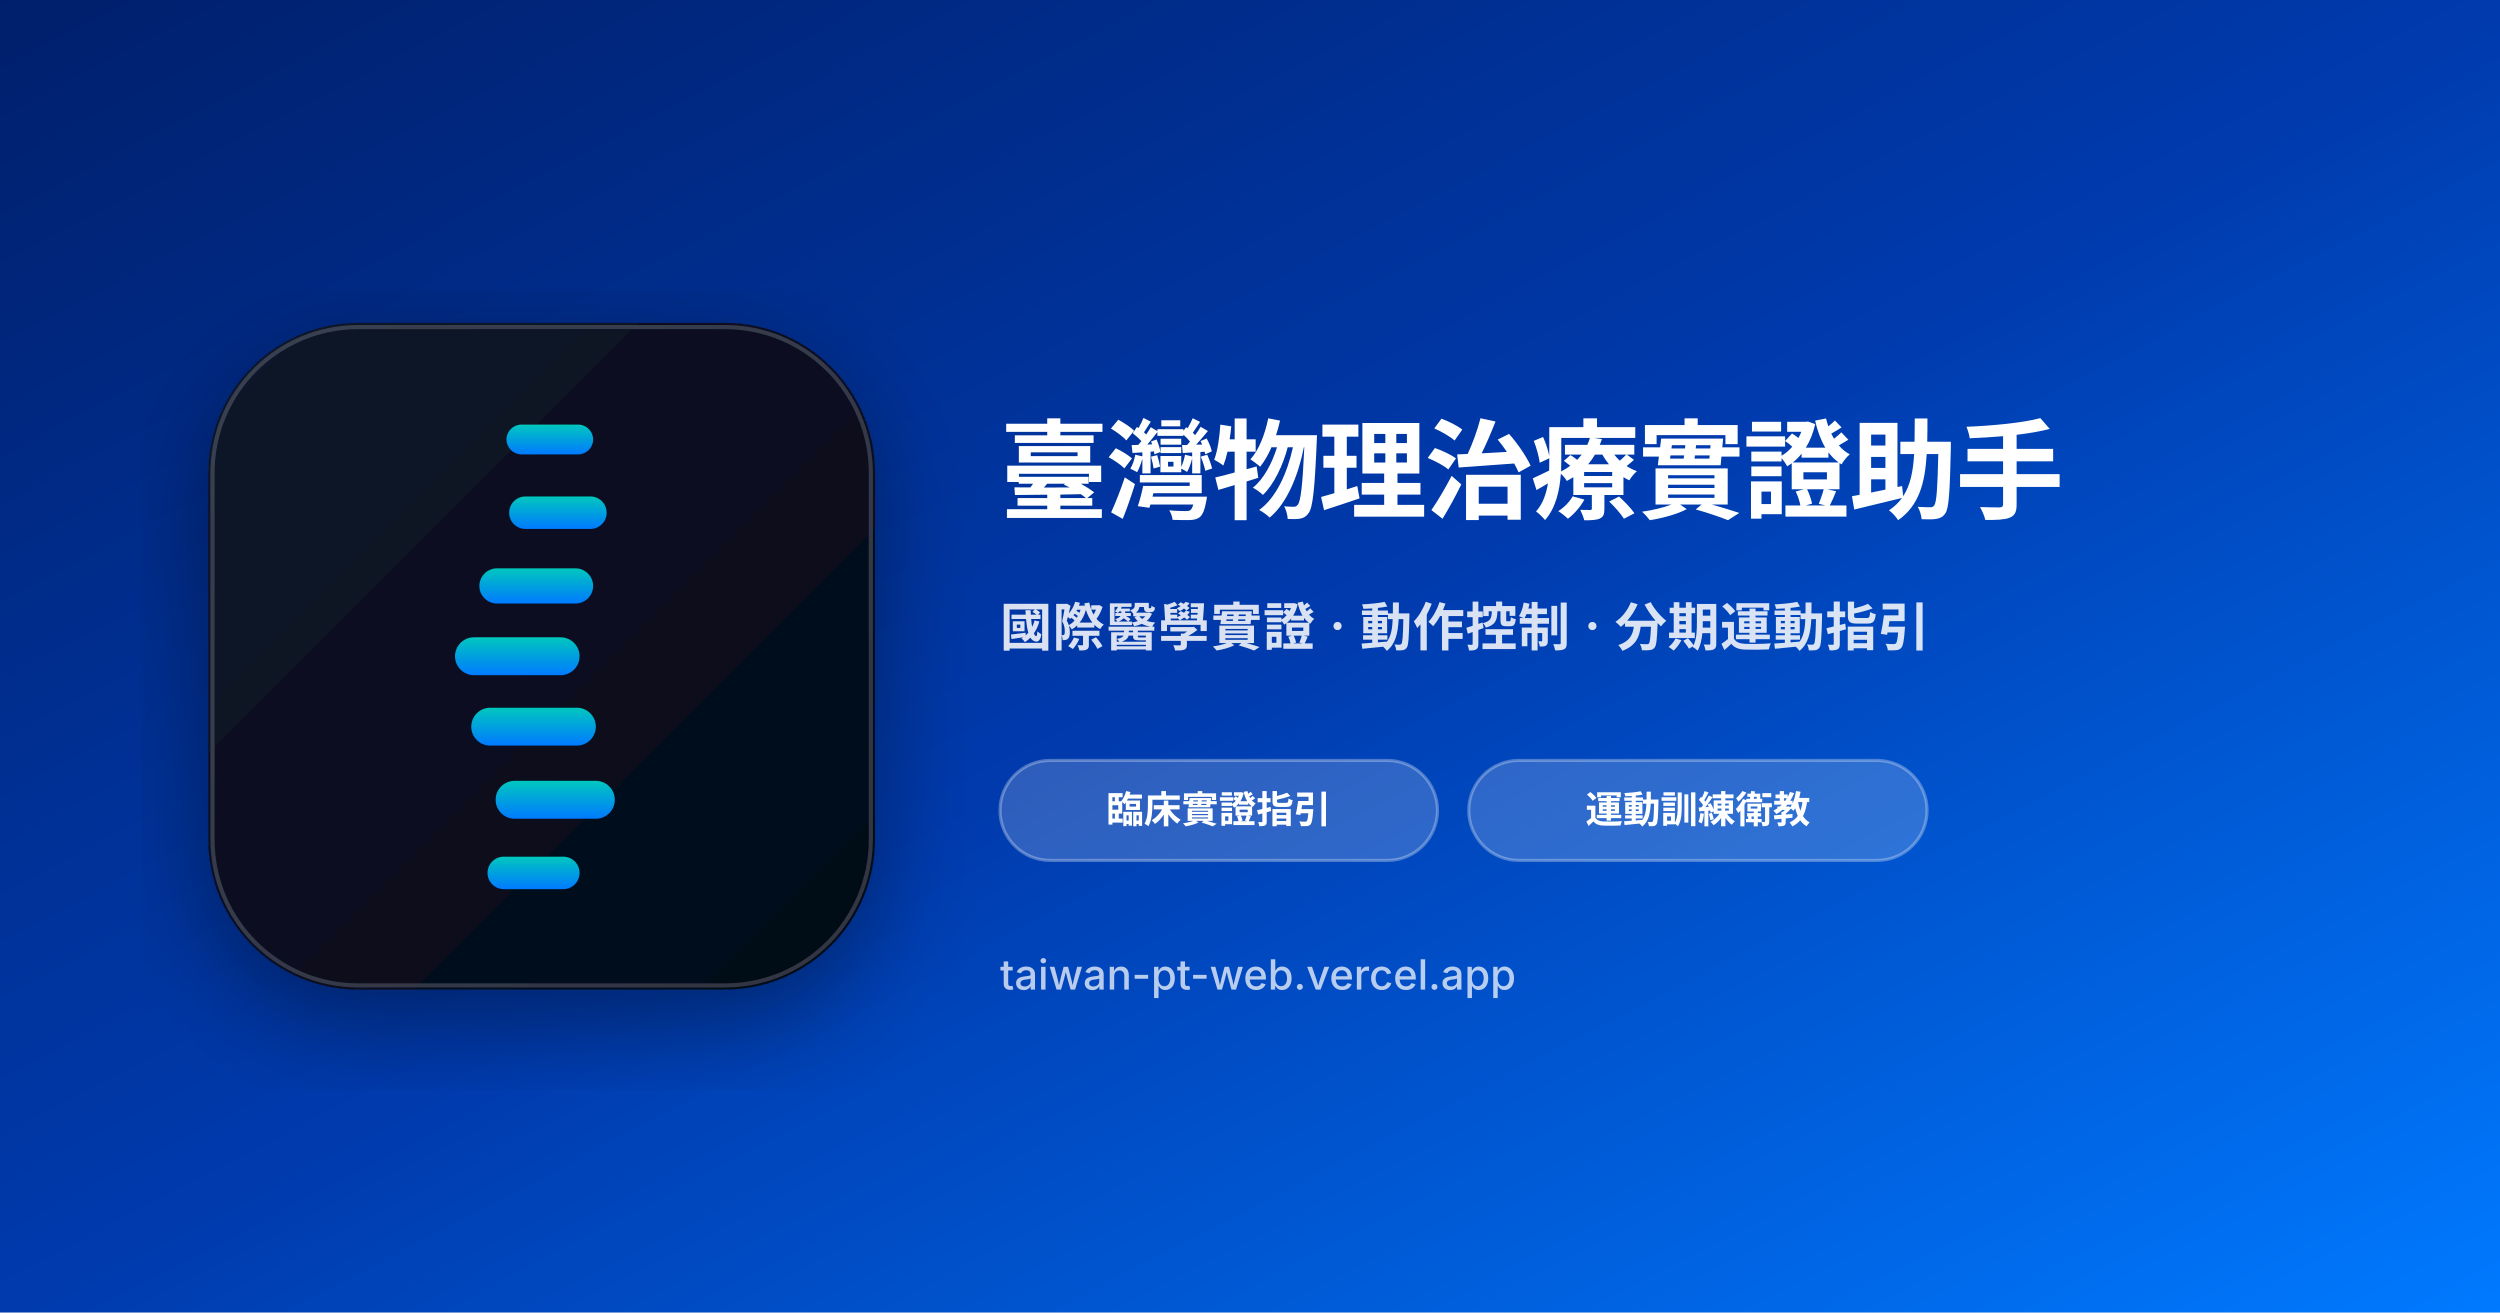
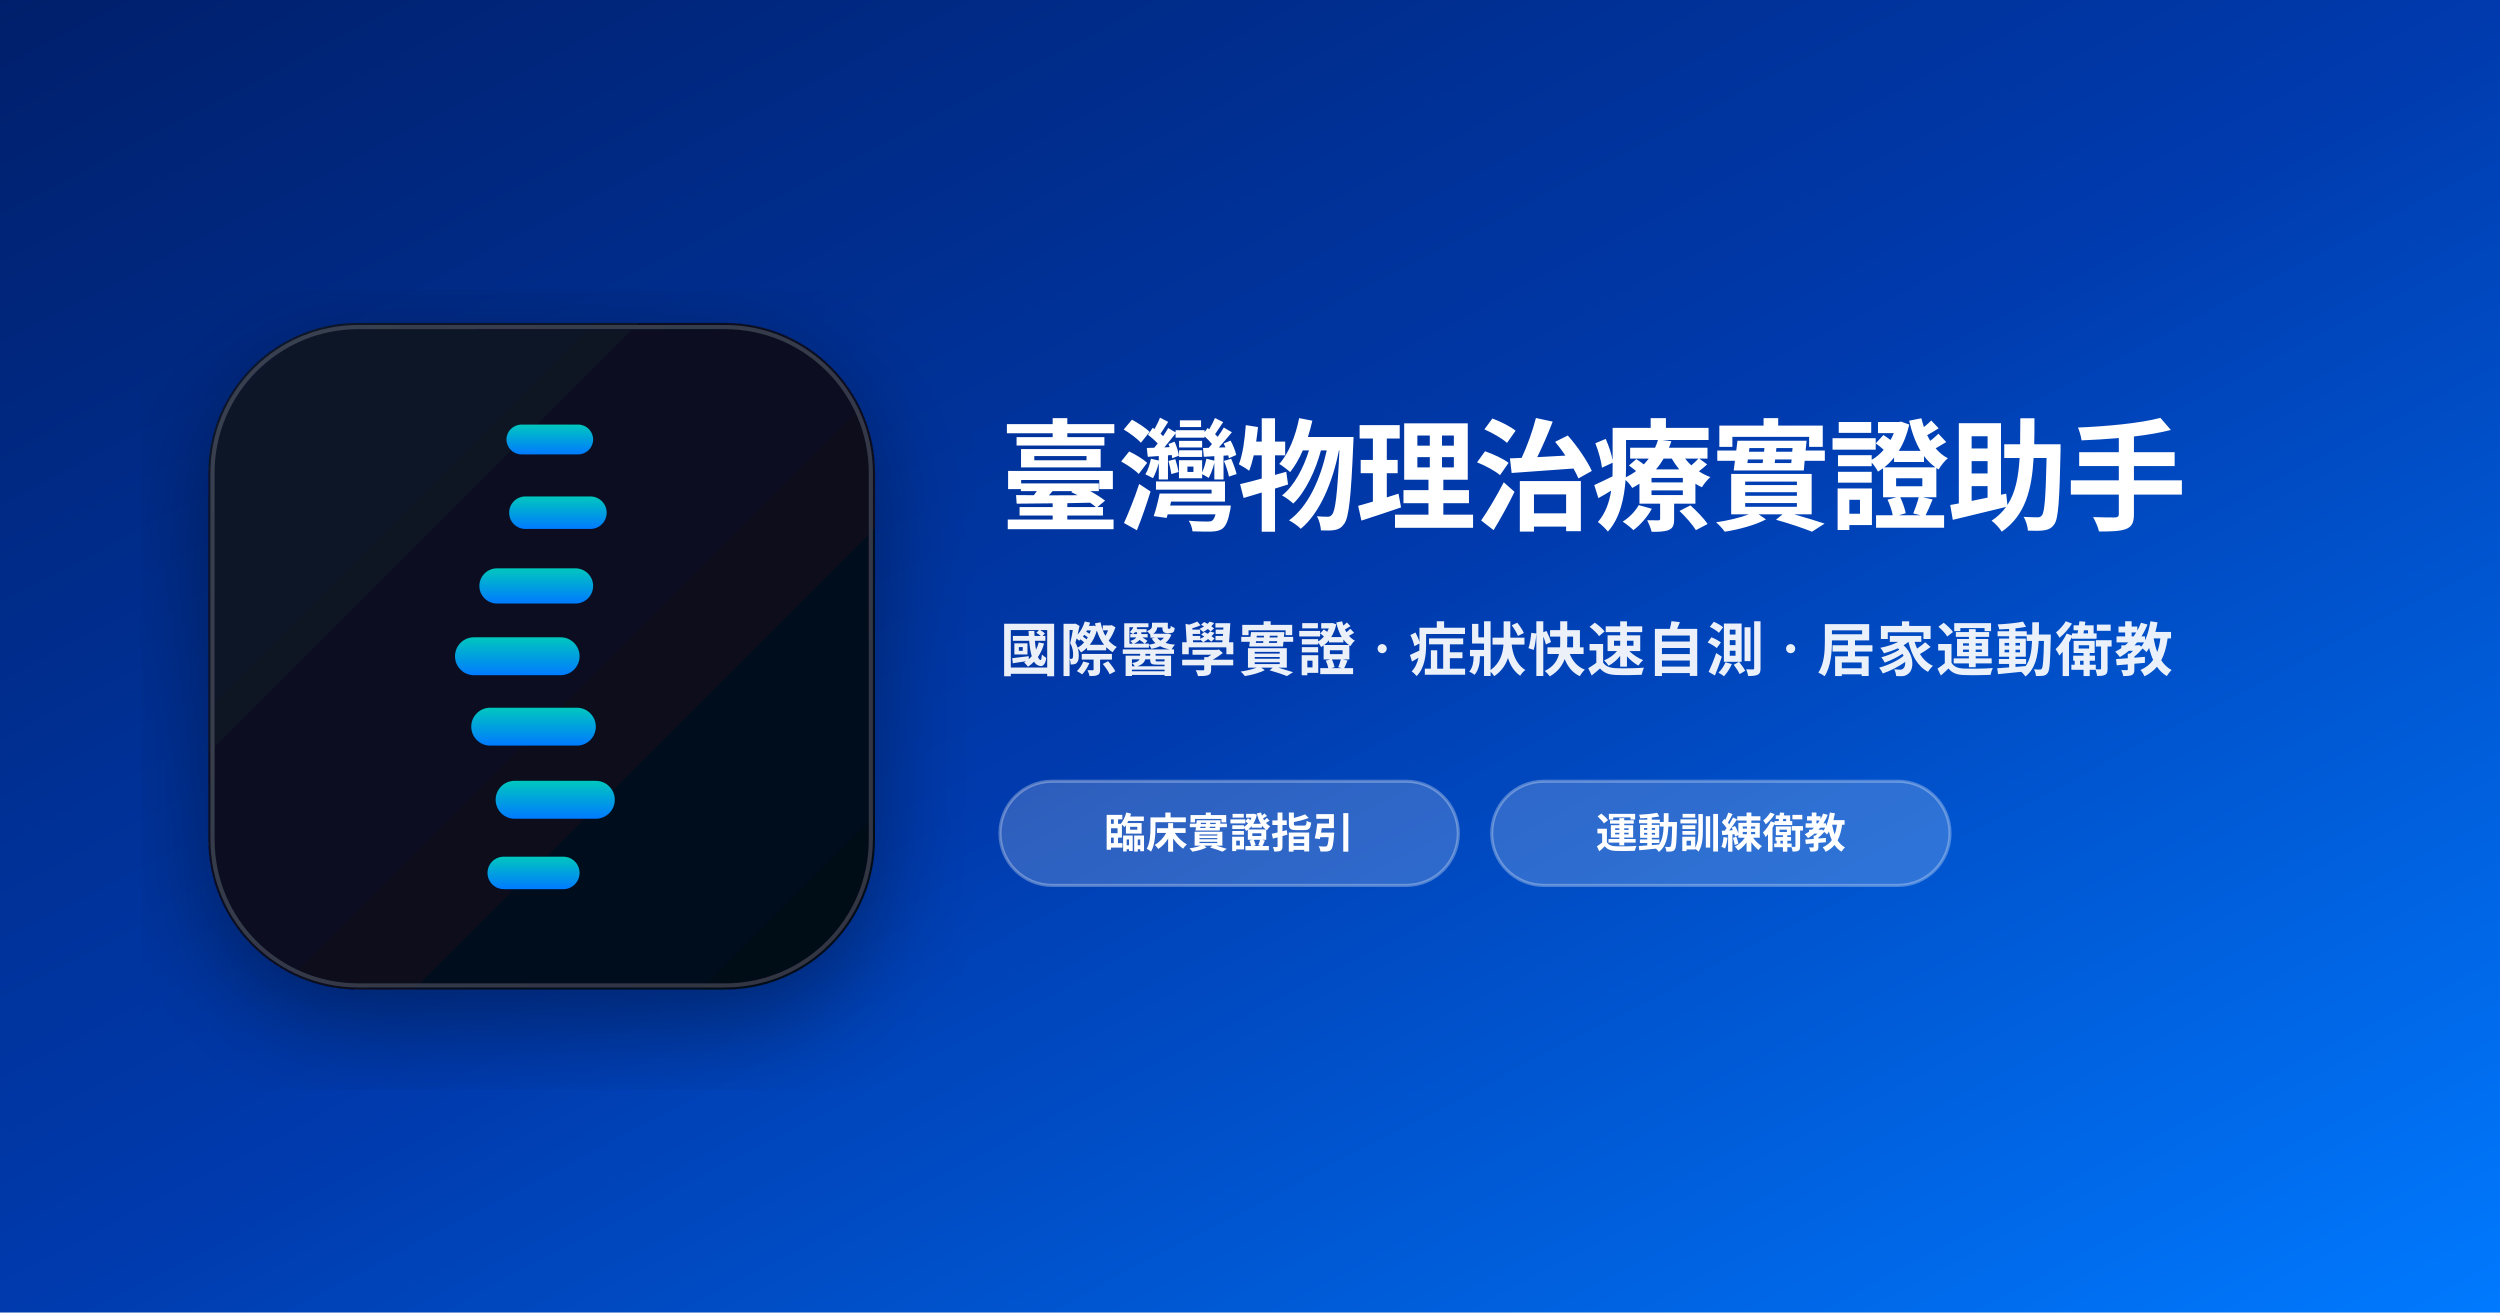
<svg xmlns="http://www.w3.org/2000/svg" viewBox="0 0 1200 630" width="1200" height="630">
  <defs>
    <linearGradient id="bgGrad" x1="0%" y1="0%" x2="100%" y2="100%">
      <stop offset="0%" stop-color="#001F6B" />
      <stop offset="50%" stop-color="#003AAD" />
      <stop offset="100%" stop-color="#007AFF" />
    </linearGradient>
    <linearGradient id="cardGrad" x1="0%" y1="0%" x2="100%" y2="100%">
      <stop offset="0%" stop-color="#0F172A" />
      <stop offset="100%" stop-color="#020617" />
    </linearGradient>
    <linearGradient id="ogSpineGrad" x1="0%" y1="0%" x2="0%" y2="100%">
      <stop offset="0%" stop-color="#00C7BE" />
      <stop offset="100%" stop-color="#007AFF" />
    </linearGradient>
    <filter id="shadow" x="-10%" y="-10%" width="125%" height="125%">
      <feDropShadow dx="0" dy="16" stdDeviation="24" flood-color="#000000" flood-opacity="0.38" />
    </filter>
  </defs>
  <rect width="1200" height="630" fill="url(#bgGrad)" />
  <g filter="url(#shadow)">
    <rect x="100" y="155" width="320" height="320" rx="72" fill="url(#cardGrad)" />
    <rect x="102" y="157" width="316" height="316" rx="70" fill="none" stroke="rgba(255,255,255,0.18)" stroke-width="2" />
    <rect x="243.1" y="203.8" width="41.6" height="14.3" rx="7.2" fill="url(#ogSpineGrad)" />
    <rect x="244.4" y="238.3" width="46.8" height="15.6" rx="7.8" fill="url(#ogSpineGrad)" />
    <rect x="230.1" y="272.8" width="54.6" height="16.9" rx="8.5" fill="url(#ogSpineGrad)" />
    <rect x="218.4" y="305.9" width="59.8" height="18.2" rx="9.1" fill="url(#ogSpineGrad)" />
    <rect x="226.2" y="339.7" width="59.8" height="18.2" rx="9.1" fill="url(#ogSpineGrad)" />
    <rect x="237.9" y="374.8" width="57.2" height="18.2" rx="9.1" fill="url(#ogSpineGrad)" />
    <rect x="234.0" y="411.2" width="44.2" height="15.6" rx="7.8" fill="url(#ogSpineGrad)" />
  </g>
-   <text x="480" y="245" font-family="-apple-system, BlinkMacSystemFont, 'Noto Sans TC', sans-serif" font-size="52" font-weight="800" fill="#FFFFFF" letter-spacing="-0.02em">
+   <text x="480" y="250" font-family="-apple-system, BlinkMacSystemFont, 'Noto Sans TC', sans-serif" font-size="58" font-weight="800" fill="#FFFFFF" letter-spacing="-0.02em">
    臺灣物理治療實證助手
  </text>
-   <text x="480" y="310" font-family="-apple-system, BlinkMacSystemFont, 'Noto Sans TC', sans-serif" font-size="25" font-weight="600" fill="rgba(255,255,255,0.85)" letter-spacing="0.01em">
-     國際醫學實證 · 動作控制 · 分期運動指引
+   <text x="480" y="322" font-family="-apple-system, BlinkMacSystemFont, 'Noto Sans TC', sans-serif" font-size="28" font-weight="600" fill="rgba(255,255,255,0.92)" letter-spacing="0.02em">
+     國際醫學實證 · 症狀快速自測 · 居家運動衛教
  </text>
-   <g transform="translate(480, 365)">
-     <rect width="210" height="48" rx="24" fill="rgba(255,255,255,0.18)" stroke="rgba(255,255,255,0.3)" stroke-width="1.5" />
-     <text x="105" y="30" font-family="-apple-system, BlinkMacSystemFont, 'Noto Sans TC', sans-serif" font-size="18" font-weight="700" fill="#FFFFFF" text-anchor="middle">
+   <g transform="translate(480, 375)">
+     <rect width="220" height="50" rx="25" fill="rgba(255,255,255,0.18)" stroke="rgba(255,255,255,0.3)" stroke-width="1.5" />
+     <text x="110" y="32" font-family="-apple-system, BlinkMacSystemFont, 'Noto Sans TC', sans-serif" font-size="20" font-weight="700" fill="#FFFFFF" text-anchor="middle">
      臨床實證指引
    </text>
-     <rect x="225" width="220" height="48" rx="24" fill="rgba(255,255,255,0.18)" stroke="rgba(255,255,255,0.3)" stroke-width="1.5" />
-     <text x="335" y="30" font-family="-apple-system, BlinkMacSystemFont, 'Noto Sans TC', sans-serif" font-size="18" font-weight="700" fill="#FFFFFF" text-anchor="middle">
+     <rect x="236" width="220" height="50" rx="25" fill="rgba(255,255,255,0.18)" stroke="rgba(255,255,255,0.3)" stroke-width="1.5" />
+     <text x="346" y="32" font-family="-apple-system, BlinkMacSystemFont, 'Noto Sans TC', sans-serif" font-size="20" font-weight="700" fill="#FFFFFF" text-anchor="middle">
      運動訓練衛教
    </text>
  </g>
-   <text x="480" y="475" font-family="-apple-system, BlinkMacSystemFont, 'Noto Sans TC', sans-serif" font-size="20" font-weight="500" fill="rgba(255,255,255,0.72)">
-     taiwan-pt-web.vercel.app
-   </text>
</svg>
